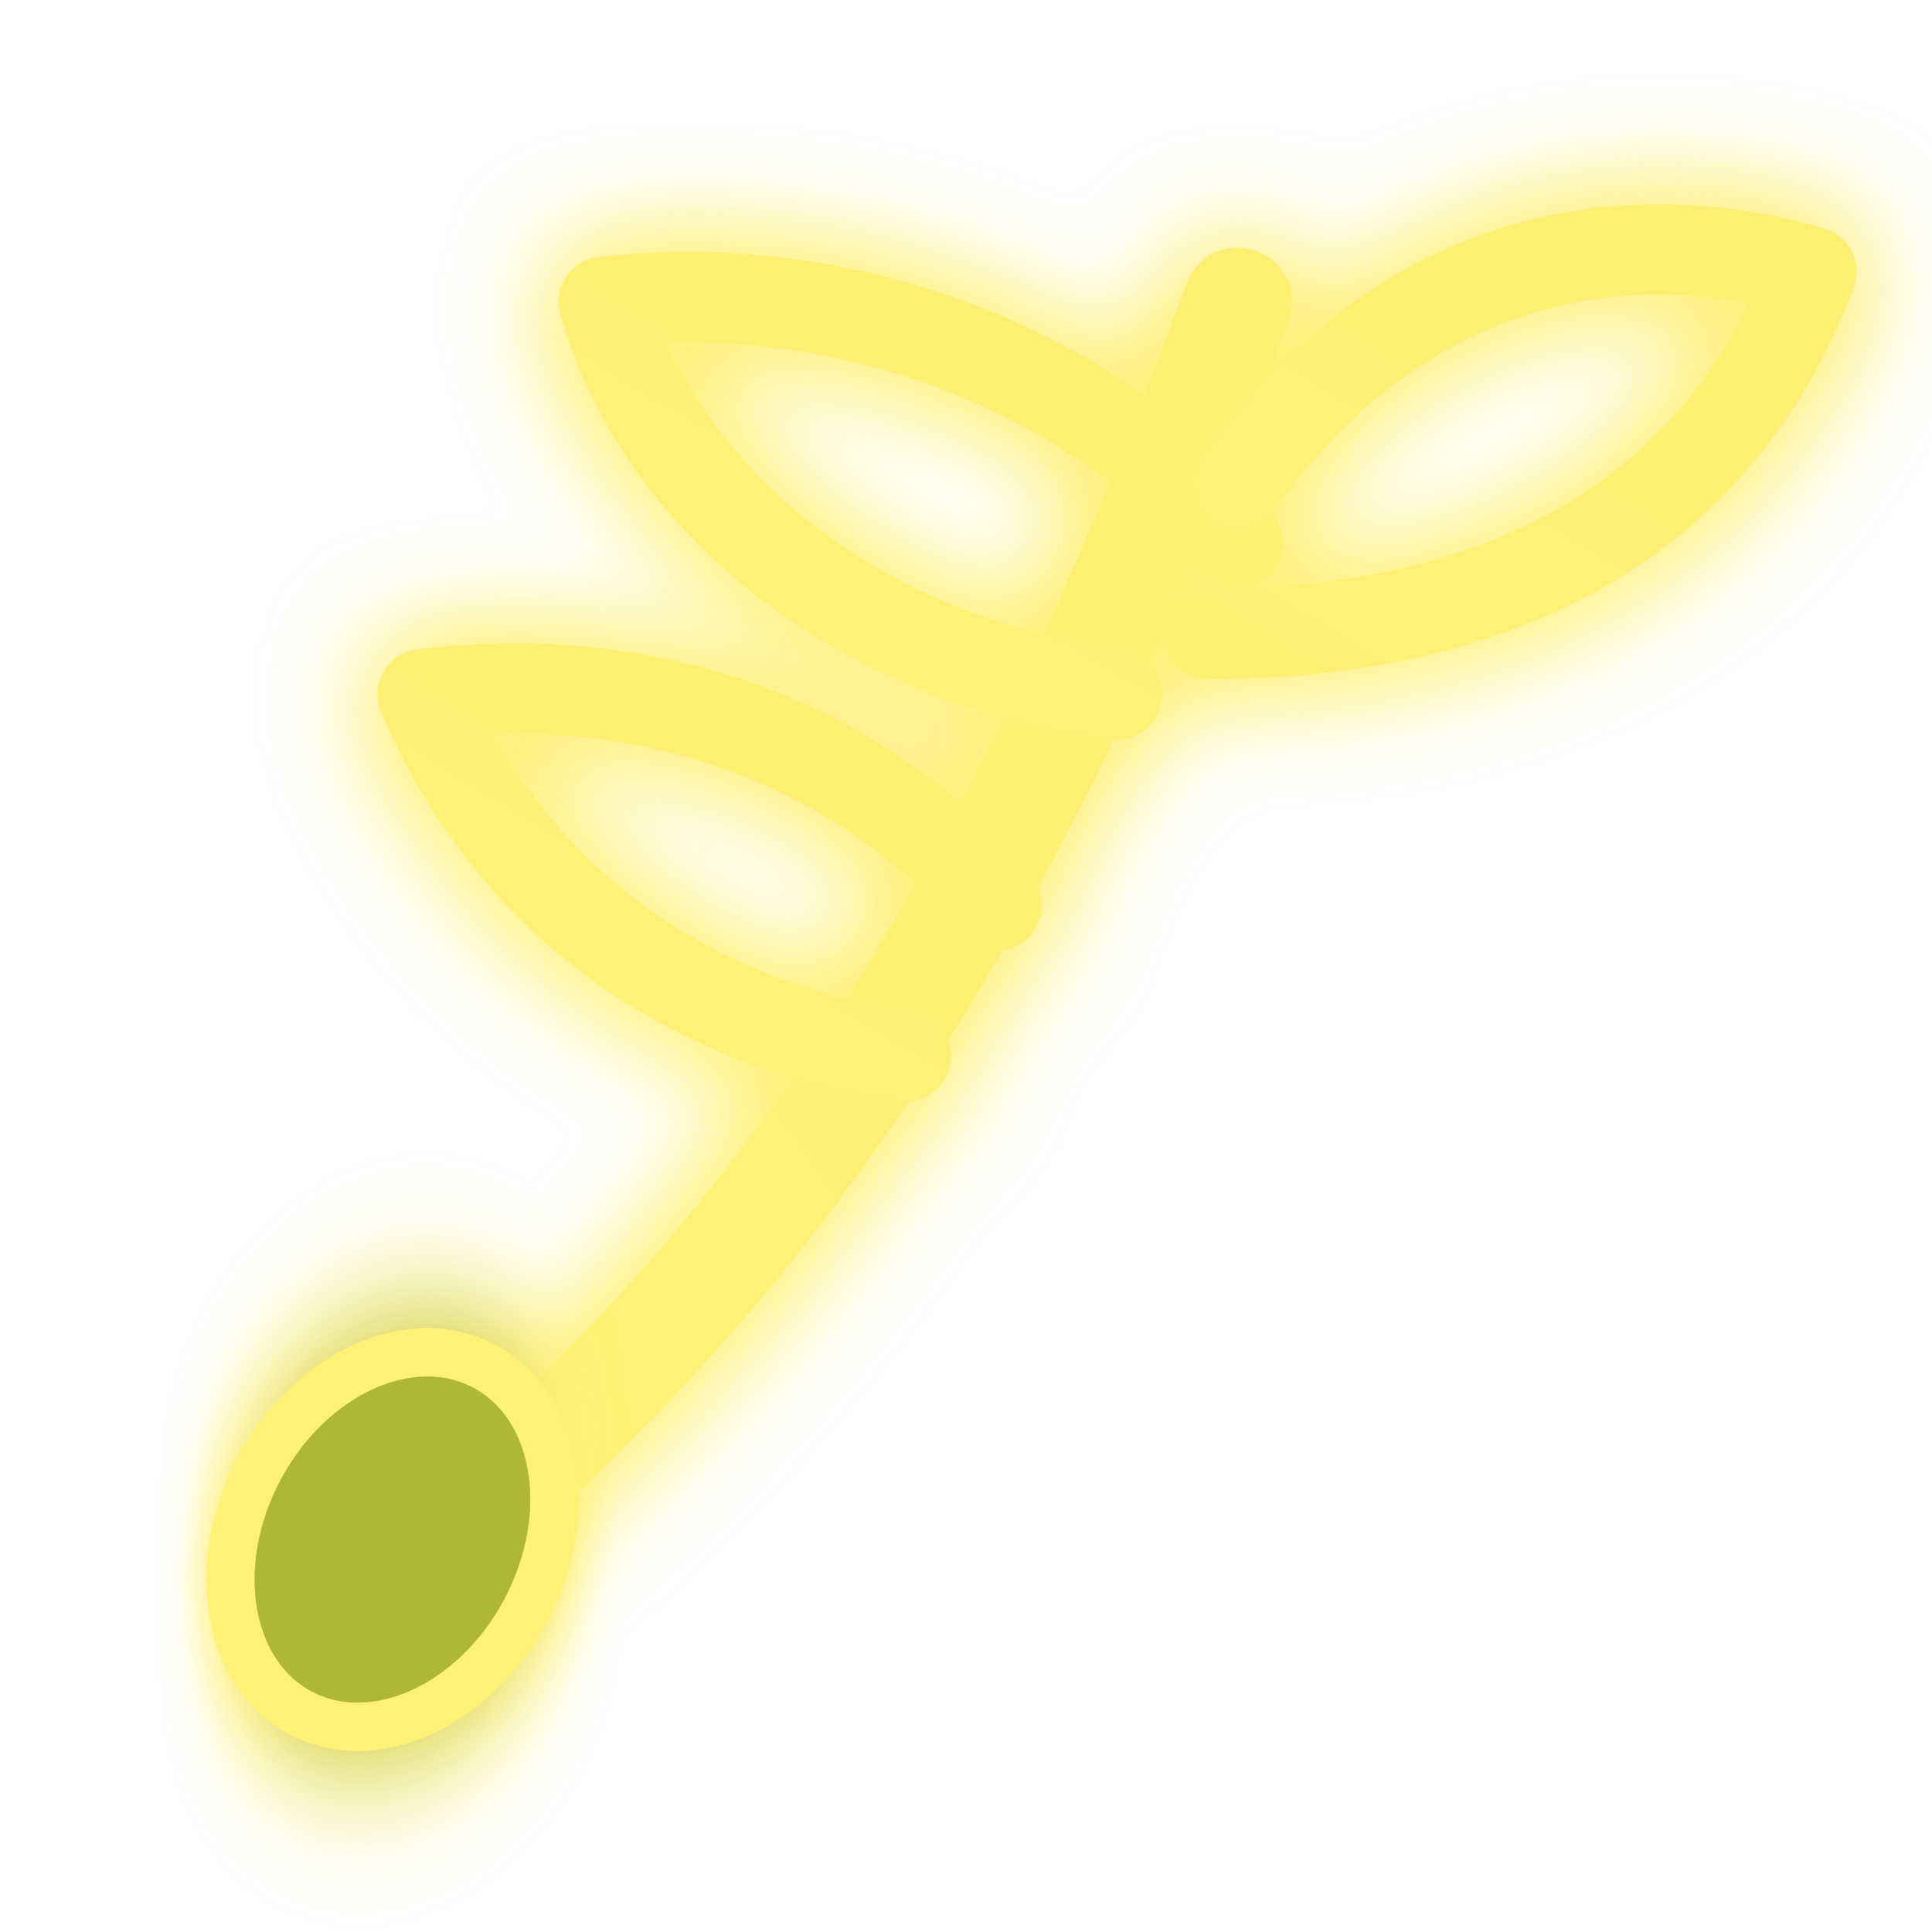
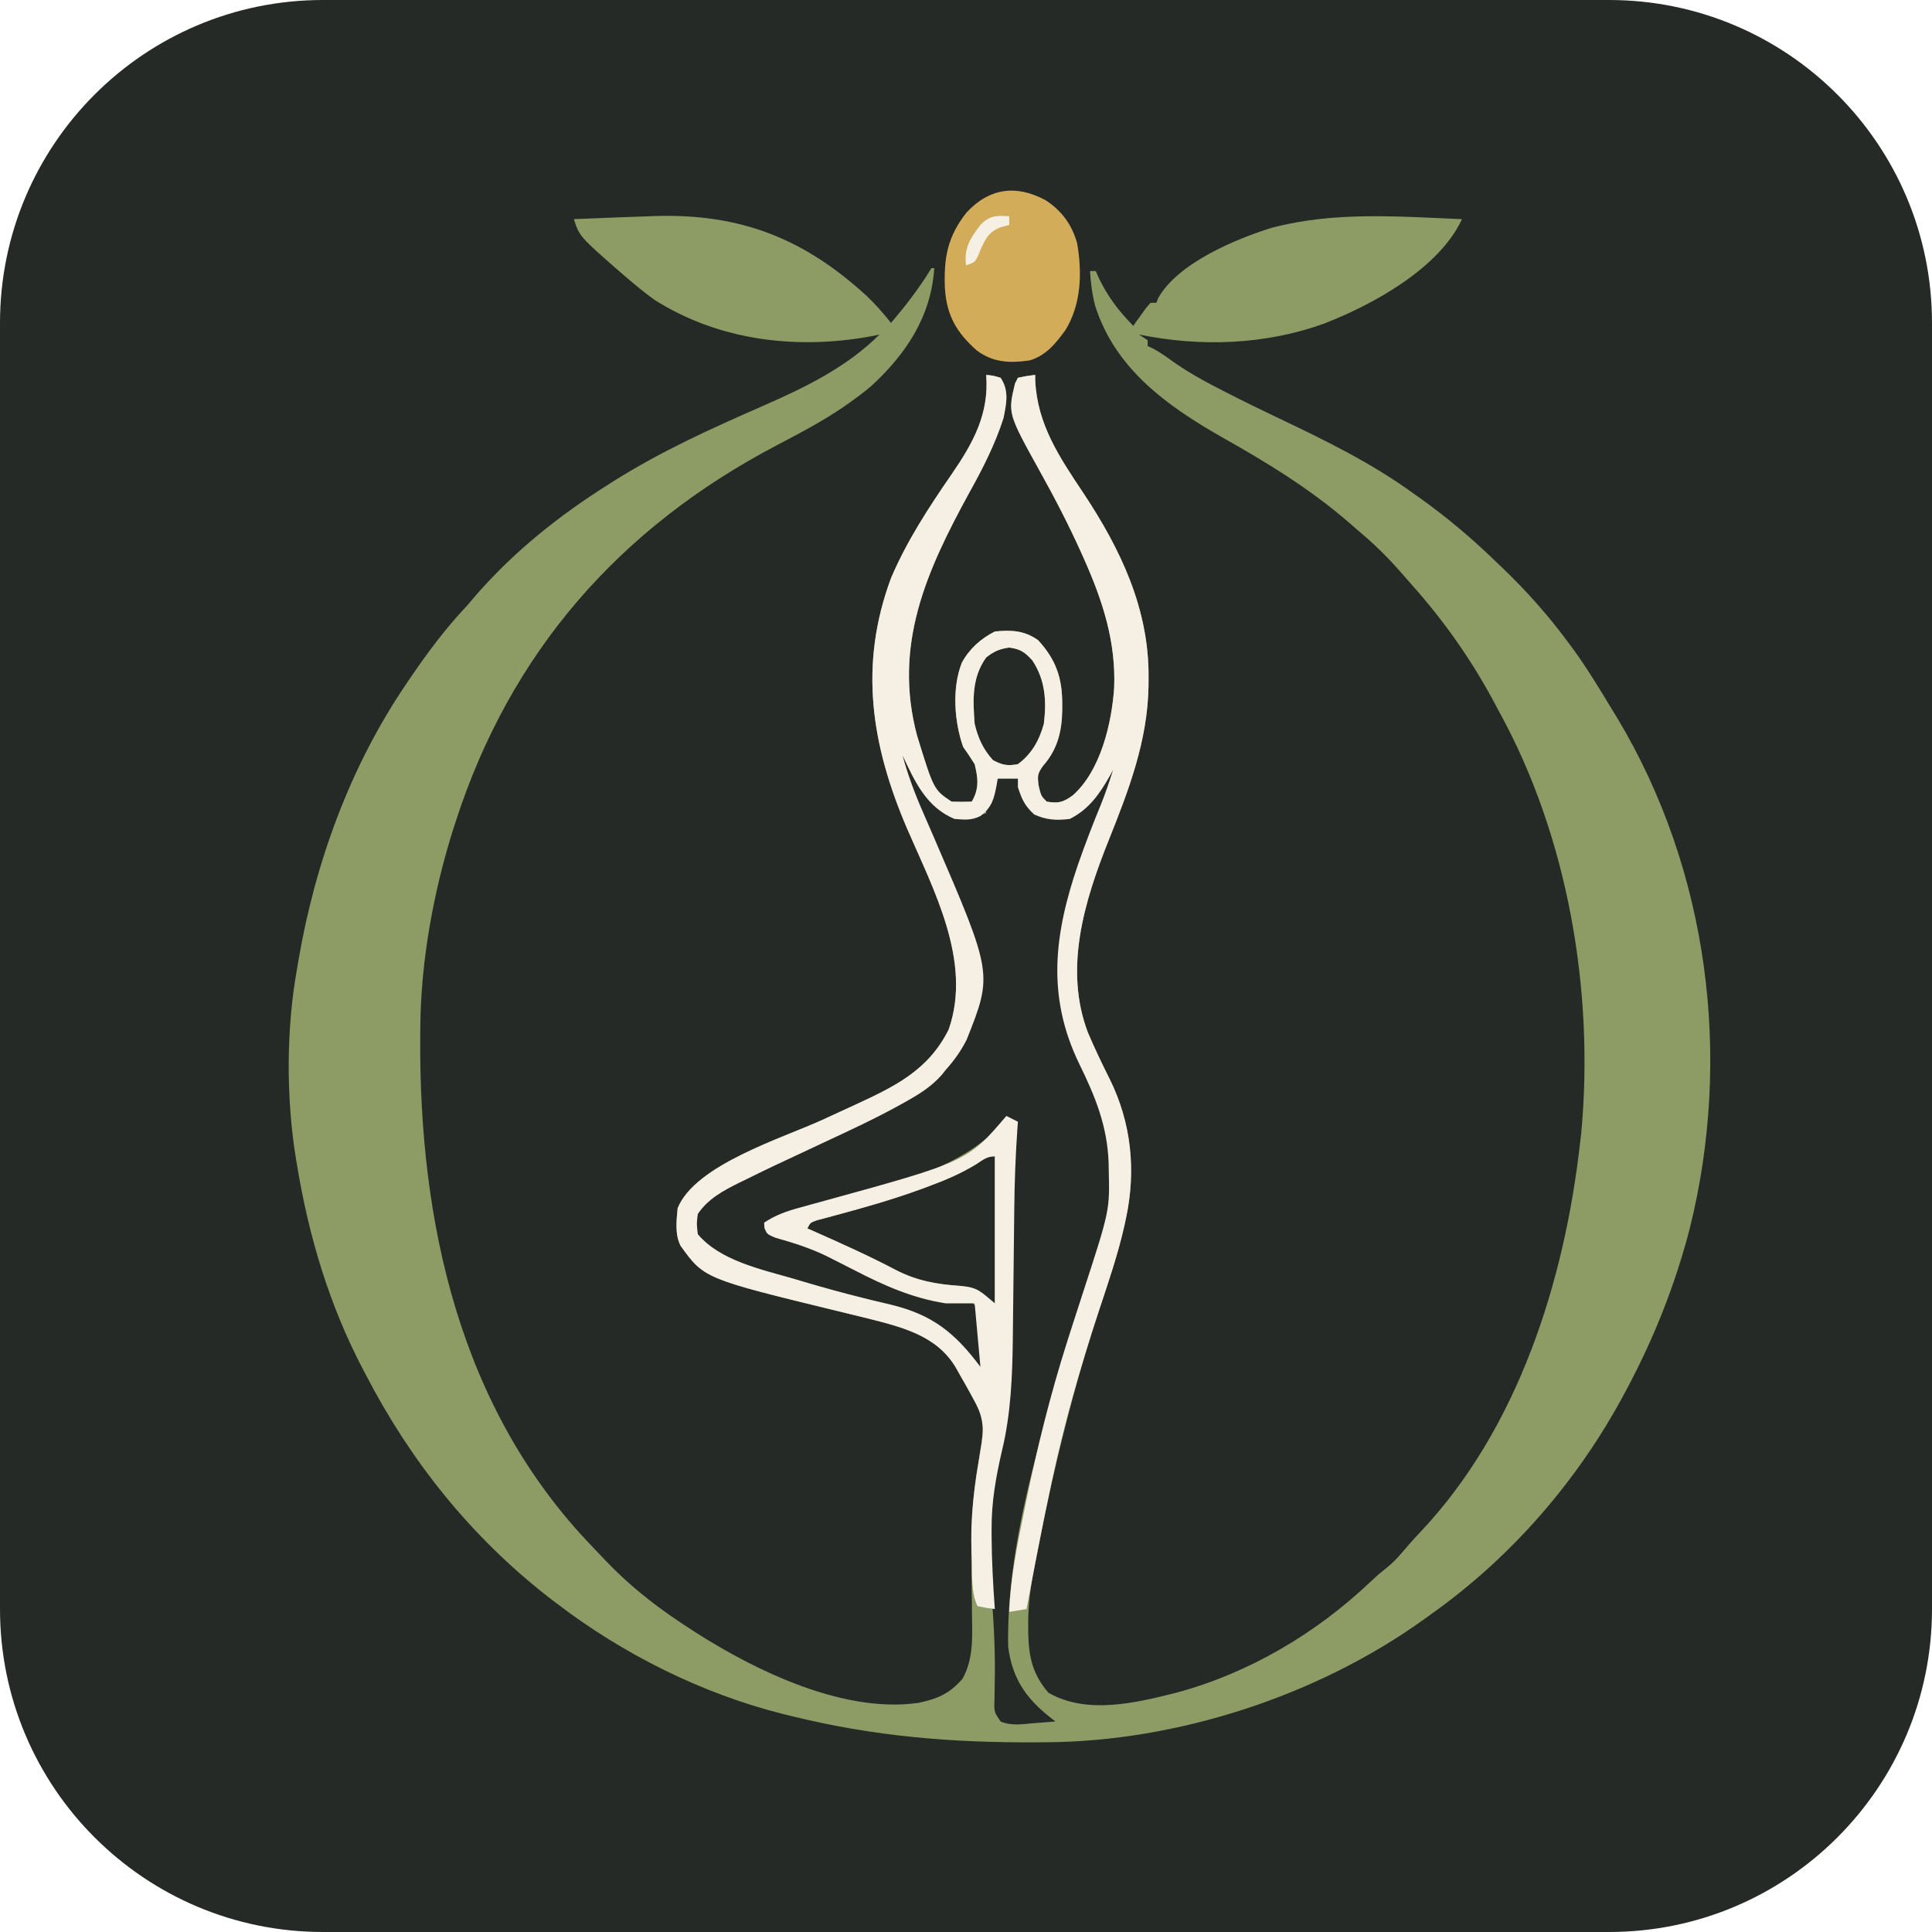
- <svg xmlns="http://www.w3.org/2000/svg" viewBox="0 0 64 64">
-   <defs>
-     <linearGradient id="gold" x1="12" y1="52" x2="52" y2="10">
-       <stop offset="0" stop-color="#d5a93f" />
-       <stop offset="0.5" stop-color="#fff174" />
-       <stop offset="1" stop-color="#e2b84e" />
-     </linearGradient>
-     <filter id="glow" x="-80%" y="-80%" width="260%" height="260%">
-       <feGaussianBlur stdDeviation="1.8" result="blur" />
-       <feMerge>
-         <feMergeNode in="blur" />
-         <feMergeNode in="blur" />
-         <feMergeNode in="SourceGraphic" />
-       </feMerge>
-     </filter>
-   </defs>
-   <g fill="none" stroke="url(#gold)" stroke-linecap="round" stroke-linejoin="round" filter="url(#glow)">
-     <path d="M12 53C24 44 33 32 41 10" stroke-width="3.6" />
-     <path d="M37 23C29 22 22 17 20 10C29 9 37 13 41 18" stroke-width="3" />
-     <path d="M41 16C46 9 53 7 60 9C57 17 50 21 40 21" stroke-width="3" />
-     <path d="M30 35C23 34 17 30 14 23C22 22 29 25 33 30" stroke-width="3" />
+ <svg xmlns="http://www.w3.org/2000/svg" viewBox="-35 0 670 670" width="670" height="670" role="img" aria-labelledby="title desc">
+   <rect x="-35" y="0" width="670" height="670" rx="112" fill="#252a27" />
+   <g transform="translate(35.000 35.000) scale(1)">
+     <path d="M0 0 C29.534 -0.89 51.562 7.837 73.205 27.668 C76.276 30.598 79.07 33.738 81.685 37.08 C86.841 30.968 91.552 24.924 95.685 18.08 C96.015 18.08 96.345 18.08 96.685 18.08 C95.584 34.86 86.861 47.936 74.685 59.08 C72.368 61.035 69.971 62.829 67.497 64.58 C67.143 64.831 67.143 64.831 65.35 66.101 C57.901 71.203 49.956 75.354 41.974 79.543 C-12.503 108.141 -50.311 151.238 -69.315 210.08 C-69.602 210.966 -69.889 211.852 -70.184 212.765 C-77.025 234.501 -81.358 258.344 -81.554 281.15 C-81.563 282.097 -81.573 283.044 -81.583 284.019 C-82.11 348.546 -68.07 413.735 -21.751 461.592 C-20.242 463.156 -18.754 464.739 -17.265 466.322 C-9.643 474.303 -1.466 480.926 7.685 487.08 C8.328 487.514 8.971 487.948 9.634 488.396 C31.568 503.036 64.057 519.554 91.208 515.615 C97.856 514.178 101.921 512.496 106.458 507.287 C110.12 500.697 109.924 493.595 109.774 486.283 C109.754 484.167 109.734 482.051 109.714 479.935 C109.671 476.651 109.623 473.368 109.568 470.084 C109.372 457.326 109.687 445.123 111.933 432.543 C112.502 429.295 112.984 426.049 113.372 422.774 C113.468 421.976 113.563 421.178 113.661 420.355 C113.702 416.386 112.048 413.398 110.122 410.017 C109.937 409.674 109.937 409.674 108.999 407.936 C107.922 405.967 106.809 404.022 105.685 402.08 C105.16 401.139 104.635 400.198 104.095 399.228 C97.421 388.174 85.517 385.328 73.648 382.307 C70.183 381.454 66.715 380.609 63.247 379.767 C16.897 368.471 16.897 368.471 8.685 357.08 C6.703 353.116 7.28 348.399 7.685 344.08 C13.795 328.948 44.213 319.741 58.122 313.33 C58.727 313.051 59.331 312.772 59.954 312.485 C62.853 311.149 65.752 309.814 68.651 308.479 C82.585 302.05 94.541 296.486 101.685 282.08 C109.923 258.493 96.376 233.568 87.208 212.318 C74.801 183.327 70.473 155.71 81.696 125.517 C87.19 112.629 94.781 101.037 102.705 89.551 C110.14 78.734 115.762 68.612 114.685 55.08 C117.06 55.33 117.06 55.33 119.685 56.08 C122.705 60.656 121.686 64.949 120.685 70.08 C117.739 79.239 113.482 87.577 108.81 95.955 C94.004 123.027 82.365 148.684 90.685 180.08 C96.491 198.951 96.491 198.951 102.685 203.08 C105.017 203.159 107.353 203.168 109.685 203.08 C112.292 198.612 111.897 194.998 110.685 190.08 C109.418 188.037 108.086 186.033 106.685 184.08 C103.621 175.332 102.761 163.675 106.247 154.892 C108.827 150.131 112.855 146.494 117.685 144.08 C123.331 143.492 127.941 143.706 132.685 147.08 C138.878 153.808 141.08 160.171 141.06 169.33 C141.058 170.079 141.056 170.828 141.055 171.6 C140.892 178.992 139.341 185.064 134.372 190.705 C132.448 193.412 132.485 194.083 132.81 197.267 C133.685 201.08 133.685 201.08 135.685 203.08 C139.748 203.726 141.282 203.368 144.661 200.947 C154.332 192.469 158.205 176.019 159.063 163.626 C159.708 147.668 155.12 133.539 148.685 119.08 C148.527 118.725 148.527 118.725 147.728 116.929 C143.371 107.249 138.54 97.913 133.372 88.642 C122.189 68.447 122.189 68.447 124.685 58.08 C125.015 57.42 125.345 56.76 125.685 56.08 C128.747 55.455 128.747 55.455 131.685 55.08 C131.687 55.7 131.69 56.32 131.692 56.958 C132.36 72.247 140.145 83.715 148.364 96.033 C161.238 115.414 171.13 136.118 170.997 159.767 C170.991 160.824 170.986 161.88 170.98 162.969 C170.686 182.03 164.119 199.083 157.122 216.58 C148.713 237.621 141.548 261.074 149.985 283.22 C152.305 288.627 154.833 293.952 157.473 299.209 C165.044 314.451 166.714 330.966 163.169 347.56 C162.997 348.369 162.825 349.179 162.647 350.013 C160.374 360.131 157.002 369.905 153.744 379.738 C145.082 406.013 138.505 432.456 133.176 459.59 C132.711 461.947 132.232 464.301 131.75 466.655 C130.249 474.111 129.154 481.336 129.247 488.955 C129.255 489.847 129.262 490.739 129.27 491.658 C129.476 499.88 130.836 505.745 136.247 512.08 C149.523 519.804 166.707 515.606 180.685 512.08 C205.884 505.301 229.228 491.446 248.063 473.525 C250.685 471.08 250.685 471.08 253.325 468.982 C255.449 467.269 257.123 465.598 258.872 463.517 C260.857 461.181 262.856 458.899 264.97 456.677 C299.142 420.664 315.264 369.435 320.685 321.08 C320.75 320.509 320.75 320.509 321.083 317.619 C325.557 268.642 316.446 215.374 292.685 172.08 C291.98 170.758 291.275 169.436 290.571 168.115 C282.624 153.405 273.217 140.095 262.076 127.639 C260.775 126.181 259.491 124.707 258.208 123.232 C253.673 118.066 248.954 113.481 243.685 109.08 C243.201 108.657 243.201 108.657 240.751 106.521 C227.073 94.628 212.046 85.49 196.313 76.611 C177.25 65.767 159.326 52.839 152.466 31.068 C151.415 27.05 150.961 23.22 150.685 19.08 C151.345 19.08 152.005 19.08 152.685 19.08 C152.819 19.388 152.819 19.388 153.497 20.951 C156.616 27.69 160.518 32.772 165.685 38.08 C165.89 37.791 165.89 37.791 166.927 36.33 C167.196 35.958 167.196 35.958 168.56 34.08 C169.093 33.337 169.627 32.595 170.177 31.83 C170.674 31.252 171.172 30.675 171.685 30.08 C172.345 30.08 173.005 30.08 173.685 30.08 C173.917 29.507 174.149 28.935 174.388 28.345 C181.319 16.236 201.183 7.984 213.685 4.08 C235.45 -1.662 257.436 0.174 279.685 1.08 C271.777 18.193 248.604 30.82 231.935 37.267 C211.58 44.68 188.906 45.473 167.685 41.08 C168.675 41.74 169.665 42.4 170.685 43.08 C170.685 43.74 170.685 44.4 170.685 45.08 C171.249 45.342 171.814 45.604 172.395 45.874 C174.883 47.184 177.043 48.712 179.313 50.369 C184.229 53.843 189.266 56.721 194.622 59.455 C195.102 59.703 195.102 59.703 197.53 60.963 C203.723 64.145 209.973 67.19 216.263 70.177 C232.456 77.876 248.098 85.537 262.685 96.08 C263.395 96.583 264.106 97.086 264.839 97.605 C274.451 104.431 283.234 111.871 291.685 120.08 C292.259 120.629 292.834 121.178 293.427 121.744 C302.007 129.949 309.653 138.514 316.685 148.08 C317.329 148.952 317.974 149.825 318.638 150.724 C323.344 157.285 327.536 164.157 331.685 171.08 C332.323 172.113 332.961 173.147 333.618 174.212 C365.272 227.074 373.449 291.758 358.685 351.08 C353.619 370.631 346.223 389.287 336.685 407.08 C336.371 407.669 336.056 408.258 335.733 408.866 C319.548 438.955 296.564 465.35 268.685 485.08 C268.081 485.517 267.478 485.954 266.857 486.404 C229.866 513.125 180.966 529.059 135.306 529.283 C134.344 529.29 133.382 529.297 132.392 529.304 C102.709 529.473 75.59 527.274 46.685 520.08 C45.876 519.881 45.067 519.683 44.234 519.479 C16.119 512.433 -11.371 498.66 -34.315 481.08 C-34.796 480.714 -34.796 480.714 -37.229 478.865 C-63.928 457.993 -84.716 432.093 -100.315 402.08 C-100.646 401.454 -100.977 400.828 -101.318 400.183 C-113.051 377.934 -120.252 353.858 -124.315 329.08 C-124.433 328.394 -124.55 327.709 -124.67 327.003 C-128.107 306.032 -128.075 281.969 -124.315 261.08 C-124.165 260.185 -124.014 259.29 -123.859 258.369 C-118.032 224.245 -105.887 190.807 -86.315 162.08 C-85.878 161.435 -85.441 160.79 -84.991 160.126 C-78.936 151.238 -72.72 142.905 -65.315 135.08 C-64.227 133.813 -63.143 132.543 -62.065 131.267 C-48.688 116.014 -33.425 103.884 -16.315 93.08 C-15.694 92.684 -15.073 92.289 -14.433 91.882 C1.922 81.583 19.62 73.543 37.31 65.83 C51.88 59.443 66.292 52.472 77.685 41.08 C77.048 41.224 76.411 41.368 75.755 41.517 C49.646 46.503 22.367 43.434 -0.315 29.08 C-3.793 26.57 -7.069 23.881 -10.315 21.08 C-11.174 20.344 -12.032 19.607 -12.917 18.849 C-26.31 7.094 -26.31 7.094 -28.315 1.08 C-18.878 0.679 -9.44 0.324 0 0 Z M114.685 153.08 C109.685 160.044 110.041 167.781 110.685 176.08 C111.888 181.104 113.589 184.868 117.06 188.705 C120.332 190.418 122.043 190.762 125.685 190.08 C130.511 186.517 133.117 181.781 134.685 176.08 C135.662 168.104 135.196 160.898 130.685 154.08 C127.973 151.154 126.621 150.216 122.685 149.642 C119.233 150.146 117.427 150.93 114.685 153.08 Z M81.685 173.08 C82.685 176.08 82.685 176.08 82.685 176.08 Z M82.685 177.08 C83.685 181.08 83.685 181.08 83.685 181.08 Z M160.685 185.08 C161.685 187.08 161.685 187.08 161.685 187.08 Z M83.685 181.08 C84.157 188.365 86.526 194.373 89.31 201.08 C89.761 202.19 90.213 203.3 90.678 204.443 C93.162 210.515 95.743 216.534 98.435 222.517 C100.934 228.087 103.057 233.728 104.997 239.517 C105.24 240.239 105.482 240.961 105.732 241.704 C110.562 256.543 112.93 273.611 105.685 288.08 C99.867 298.141 90.448 304.748 80.247 309.83 C79.263 310.332 78.279 310.834 77.264 311.352 C67.529 316.269 57.613 320.795 47.692 325.322 C18.346 338.736 18.346 338.736 13.685 346.08 C13.18 350.046 13.12 352.207 15.313 355.599 C27.38 368.222 54.539 371.826 71.239 375.998 C72.44 376.298 73.641 376.598 74.879 376.908 C77.129 377.461 79.383 378 81.641 378.521 C95.749 381.95 104.307 388.478 112.685 400.08 C114.457 396.534 113.332 392.496 112.935 388.642 C112.86 387.77 112.785 386.898 112.708 386 C112.623 385.161 112.538 384.322 112.45 383.458 C112.376 382.691 112.301 381.923 112.225 381.133 C111.52 378.453 111.054 377.568 108.685 376.08 C106.733 376.032 104.778 375.995 102.827 376.066 C90.936 376.139 79.399 369.963 69.122 364.642 C59.16 359.526 49.426 355.327 38.685 352.08 C38.703 350.239 38.703 350.239 39.685 348.08 C42.298 347.003 44.675 346.233 47.392 345.529 C48.18 345.309 48.968 345.09 49.781 344.864 C51.472 344.394 53.164 343.932 54.859 343.477 C59.246 342.296 63.616 341.055 67.989 339.822 C68.844 339.582 69.698 339.343 70.579 339.096 C89.286 333.842 108.643 328.348 121.685 313.08 C122.675 313.41 123.665 313.74 124.685 314.08 C124.616 315.042 124.547 316.005 124.476 316.997 C123.846 326.156 123.512 335.282 123.424 344.462 C123.403 346.723 123.376 348.984 123.348 351.245 C123.279 356.853 123.219 362.461 123.159 368.069 C123.107 372.838 123.052 377.606 122.993 382.375 C122.967 384.571 122.946 386.768 122.925 388.965 C122.777 402.222 122.292 415.137 119.185 428.08 C117.107 437.017 115.49 445.506 115.497 454.705 C115.497 455.13 115.497 455.13 115.495 457.282 C115.565 466.229 116.279 475.119 116.973 484.037 C117.658 493.296 117.836 502.475 117.61 511.756 C117.602 512.218 117.602 512.218 117.56 514.556 C117.536 515.361 117.513 516.167 117.489 516.996 C117.685 519.08 117.685 519.08 119.685 522.08 C123.412 523.704 127.483 522.967 131.435 522.642 C132.132 522.59 132.829 522.538 133.548 522.484 C135.261 522.355 136.973 522.218 138.685 522.08 C137.912 521.467 137.14 520.855 136.345 520.224 C128.136 513.607 123.65 506.743 122.313 496.134 C121.596 461.767 133.416 422.752 143.81 390.251 C143.952 389.806 143.952 389.806 144.671 387.554 C146.105 383.071 147.549 378.593 149.015 374.121 C158.536 344.847 158.536 344.847 158.185 330.892 C158.17 330.059 158.156 329.225 158.141 328.367 C157.712 315.614 153.506 305.327 147.982 294.065 C136.479 270.405 139.344 248.814 147.56 224.782 C150.367 216.779 153.455 208.92 156.685 201.08 C157.512 199.002 158.326 196.919 159.122 194.83 C159.286 194.404 159.286 194.404 160.118 192.251 C160.685 190.08 160.685 190.08 159.685 187.08 C159.26 188.021 158.836 188.962 158.399 189.931 C154.782 197.701 151.746 204.049 143.685 208.08 C139.584 208.499 135.818 208.432 131.872 207.205 C128.418 203.849 127.196 199.581 125.685 195.08 C123.375 195.08 121.065 195.08 118.685 195.08 C118.014 196.703 117.348 198.328 116.685 199.955 C116.499 200.407 116.499 200.407 115.56 202.697 C114.685 205.08 114.685 205.08 114.685 207.08 C109.577 208.714 105.182 208.668 100.185 206.705 C91.413 201.06 87.882 190.48 84.685 181.08 C84.355 181.08 84.025 181.08 83.685 181.08 Z M111.239 328.806 C105.953 332.033 100.615 334.333 94.81 336.455 C93.799 336.831 92.788 337.208 91.747 337.595 C82.147 341.083 72.372 343.878 62.511 346.517 C61.373 346.825 60.236 347.133 59.063 347.451 C58.048 347.718 57.033 347.985 55.988 348.261 C53.685 349.08 53.685 349.08 52.685 351.08 C53.207 351.31 53.729 351.541 54.267 351.779 C64.093 356.133 73.879 360.508 83.394 365.515 C90.676 369.278 97.731 370.499 105.812 371.027 C111.787 371.607 112.517 372.773 117.685 377.08 C117.685 360.25 117.685 343.42 117.685 326.08 C114.901 326.08 113.577 327.307 111.239 328.806 Z " fill="#8D9B65" transform="translate(157.3154,39.92041)" />
+     <path d="M0 0 C2.375 0.25 2.375 0.25 5 1 C8.02 5.576 7.001 9.87 6 15 C3.054 24.16 -1.203 32.498 -5.875 40.875 C-20.681 67.947 -32.319 93.605 -24 125 C-18.194 143.871 -18.194 143.871 -12 148 C-9.668 148.079 -7.332 148.088 -5 148 C-2.392 143.533 -2.788 139.918 -4 135 C-5.267 132.957 -6.599 130.953 -8 129 C-11.064 120.252 -11.924 108.595 -8.438 99.812 C-5.858 95.051 -1.829 91.415 3 89 C8.647 88.413 13.256 88.627 18 92 C24.193 98.728 26.395 105.091 26.375 114.25 C26.373 114.999 26.372 115.749 26.37 116.521 C26.207 123.912 24.656 129.985 19.688 135.625 C17.764 138.333 17.8 139.003 18.125 142.188 C19 146 19 146 21 148 C25.064 148.646 26.597 148.289 29.977 145.867 C39.647 137.389 43.52 120.94 44.379 108.547 C45.023 92.588 40.435 78.46 34 64 C33.684 63.29 33.369 62.581 33.043 61.85 C28.687 52.169 23.855 42.833 18.688 33.562 C7.504 13.368 7.504 13.368 10 3 C10.33 2.34 10.66 1.68 11 1 C14.062 0.375 14.062 0.375 17 0 C17.001 0.31 17.001 0.31 17.008 1.879 C17.675 17.167 25.461 28.635 33.68 40.953 C46.554 60.334 56.446 81.038 56.312 104.688 C56.307 105.744 56.301 106.801 56.295 107.889 C56.001 126.95 49.435 144.004 42.438 161.5 C34.028 182.541 26.863 205.994 35.301 228.141 C37.621 233.547 40.148 238.873 42.789 244.129 C50.36 259.371 52.029 275.886 48.484 292.48 C48.312 293.29 48.14 294.099 47.963 294.933 C45.69 305.05 42.318 314.824 39.06 324.657 C32.598 344.261 26.999 363.873 22.688 384.062 C22.471 385.075 22.255 386.087 22.032 387.13 C19.156 400.714 16.559 414.353 14 428 C12.02 428.33 10.04 428.66 8 429 C8.418 417.199 10.77 405.849 13.125 394.312 C13.329 393.308 13.532 392.303 13.742 391.268 C17.628 372.158 22.26 353.542 28.184 334.953 C28.47 334.055 28.756 333.157 29.05 332.232 C30.477 327.761 31.917 323.294 33.382 318.835 C42.852 289.801 42.852 289.801 42.5 275.812 C42.486 274.979 42.471 274.146 42.457 273.287 C42.027 260.535 37.821 250.247 32.297 238.985 C20.794 215.325 23.662 193.74 31.874 169.707 C34.31 162.756 36.933 155.9 39.746 149.094 C41.359 145.114 42.707 141.093 44 137 C43.648 137.652 43.296 138.305 42.934 138.977 C39.36 145.303 35.642 150.679 29 154 C24.388 154.563 20.873 154.404 16.625 152.438 C13.337 149.385 12.389 147.243 11 143 C11 142.01 11 141.02 11 140 C8.69 140 6.38 140 4 140 C3.902 140.603 3.804 141.207 3.703 141.828 C2.793 146.692 2.146 149.891 -2 153 C-5.119 154.559 -7.545 154.283 -11 154 C-20.747 149.896 -24.697 141.163 -29 132 C-27.071 138.993 -24.623 145.56 -21.688 152.188 C-20.883 154.037 -20.079 155.887 -19.277 157.738 C-18.888 158.635 -18.498 159.532 -18.097 160.456 C2.292 207.741 2.292 207.741 -6.738 230.492 C-8.725 234.44 -11.062 237.71 -14 241 C-14.455 241.57 -14.91 242.14 -15.379 242.727 C-18.992 246.859 -23.314 249.512 -28.07 252.156 C-28.768 252.546 -29.466 252.936 -30.185 253.337 C-38.601 257.971 -47.291 262.014 -56 266.062 C-74.719 274.805 -74.719 274.805 -83.75 279.246 C-84.381 279.551 -85.012 279.856 -85.663 280.171 C-91.192 282.918 -96.528 285.792 -100 291 C-100.438 294.375 -100.438 294.375 -100 298 C-92.277 307.217 -77.933 310.199 -66.812 313.438 C-65.515 313.823 -64.218 314.209 -62.921 314.595 C-56.457 316.503 -49.977 318.289 -43.438 319.922 C-42.238 320.222 -41.038 320.521 -39.802 320.83 C-37.553 321.383 -35.301 321.921 -33.044 322.441 C-18.611 325.95 -10.869 332.175 -2 344 C-2.33 340.37 -2.33 340.37 -4 322 C-7.3 322 -10.6 322 -14 322 C-25.489 320.206 -35.329 315.861 -45.562 310.562 C-48.141 309.238 -50.725 307.927 -53.316 306.629 C-53.63 306.471 -53.63 306.471 -55.216 305.671 C-61.008 302.831 -66.964 300.964 -73.164 299.219 C-76 298 -76 298 -76.912 295.858 C-76.941 295.245 -76.97 294.632 -77 294 C-73.051 291.36 -69.104 289.982 -64.559 288.766 C-63.082 288.356 -61.606 287.946 -60.13 287.537 C-59.363 287.327 -58.596 287.117 -57.806 286.901 C-6.505 272.811 -6.505 272.811 7 257 C8.32 257.66 9.64 258.32 11 259 C10.931 259.963 10.862 260.926 10.791 261.918 C10.162 271.077 9.827 280.203 9.74 289.382 C9.718 291.643 9.691 293.904 9.663 296.166 C9.594 301.774 9.534 307.382 9.474 312.99 C9.422 317.758 9.367 322.527 9.308 327.295 C9.282 329.492 9.261 331.689 9.24 333.886 C9.092 347.142 8.607 360.057 5.5 373 C3.356 382.227 1.823 390.882 1.875 400.375 C1.877 401.239 1.879 402.103 1.881 402.993 C1.936 411.35 2.396 419.667 3 428 C0.063 427.625 0.063 427.625 -3 427 C-5.427 422.147 -4.761 415.407 -5 410 C-5.03 409.324 -5.06 408.648 -5.091 407.952 C-5.481 397.658 -4.471 387.902 -2.754 377.754 C-2.501 376.169 -2.25 374.585 -2 373 C-1.853 372.163 -1.706 371.325 -1.554 370.463 C-0.638 364.205 -1.451 360.398 -4.562 354.938 C-4.748 354.594 -4.748 354.594 -5.686 352.856 C-6.763 350.887 -7.875 348.942 -9 347 C-9.525 346.059 -10.049 345.118 -10.59 344.148 C-17.263 333.094 -29.168 330.248 -41.037 327.227 C-44.502 326.374 -47.969 325.53 -51.438 324.688 C-97.788 313.392 -97.788 313.392 -106 302 C-107.982 298.037 -107.405 293.32 -107 289 C-100.889 273.869 -70.471 264.661 -56.562 258.25 C-55.958 257.971 -55.353 257.692 -54.73 257.405 C-51.832 256.069 -48.932 254.734 -46.033 253.399 C-32.099 246.971 -20.144 241.406 -13 227 C-4.761 203.413 -18.309 178.488 -27.477 157.238 C-39.883 128.247 -44.211 100.63 -32.988 70.438 C-27.494 57.549 -19.904 45.958 -11.98 34.471 C-4.545 23.654 1.078 13.532 0 0 Z M0 98 C-5 104.964 -4.644 112.701 -4 121 C-2.796 126.025 -1.096 129.789 2.375 133.625 C5.647 135.339 7.358 135.683 11 135 C15.826 131.438 18.432 126.701 20 121 C20.977 113.024 20.511 105.819 16 99 C13.288 96.074 11.937 95.137 8 94.562 C4.548 95.066 2.742 95.851 0 98 Z M-33 118 C-32 121 -32 121 -32 121 Z M-32 122 C-31 126 -31 126 -31 126 Z M46 130 C47 132 47 132 47 132 Z M-3.445 273.727 C-8.731 276.953 -14.07 279.253 -19.875 281.375 C-20.886 281.751 -21.896 282.128 -22.938 282.516 C-32.537 286.003 -42.312 288.799 -52.173 291.437 C-53.311 291.745 -54.449 292.054 -55.621 292.371 C-56.636 292.638 -57.651 292.906 -58.697 293.181 C-61 294 -61 294 -62 296 C-61.478 296.231 -60.956 296.461 -60.418 296.699 C-50.591 301.053 -40.806 305.428 -31.291 310.436 C-24.008 314.199 -16.953 315.42 -8.873 315.947 C-2.897 316.527 -2.167 317.694 3 322 C3 305.17 3 288.34 3 271 C0.216 271 -1.108 272.227 -3.445 273.727 Z " fill="#F5EFE4" transform="translate(272,95)" />
+     <path d="M0 0 C5.602 3.651 9.053 8.402 10.898 14.828 C12.669 25.085 12.384 35.983 6.855 45.012 C3.501 49.655 0.024 53.927 -5.633 55.543 C-12.493 56.528 -18.214 56.296 -23.887 52.086 C-30.912 45.878 -34.342 39.957 -34.949 30.504 C-35.362 19.938 -34.089 12.697 -27.445 4.23 C-19.47 -4.325 -10.13 -5.496 0 0 Z " fill="#D3AC59" transform="translate(292.6328,34.45703)" />
+     <path d="M0 0 C0 0.99 0 1.98 0 3 C-0.526 3.144 -0.526 3.144 -3.188 3.875 C-6.966 5.432 -8.048 7.481 -9.75 11.125 C-10.116 12.014 -10.482 12.904 -10.859 13.82 C-12 16 -12 16 -15 17 C-15.743 11.054 -13.491 7.557 -10 3 C-6.827 -0.276 -4.474 -0.305 0 0 Z " fill="#F5EFE4" transform="translate(280,40)" />
  </g>
-   <ellipse cx="13" cy="51" rx="5" ry="6.5" fill="#aeb834" stroke="#fff174" stroke-width="1.6" filter="url(#glow)" transform="rotate(28 13 51)" />
</svg>
